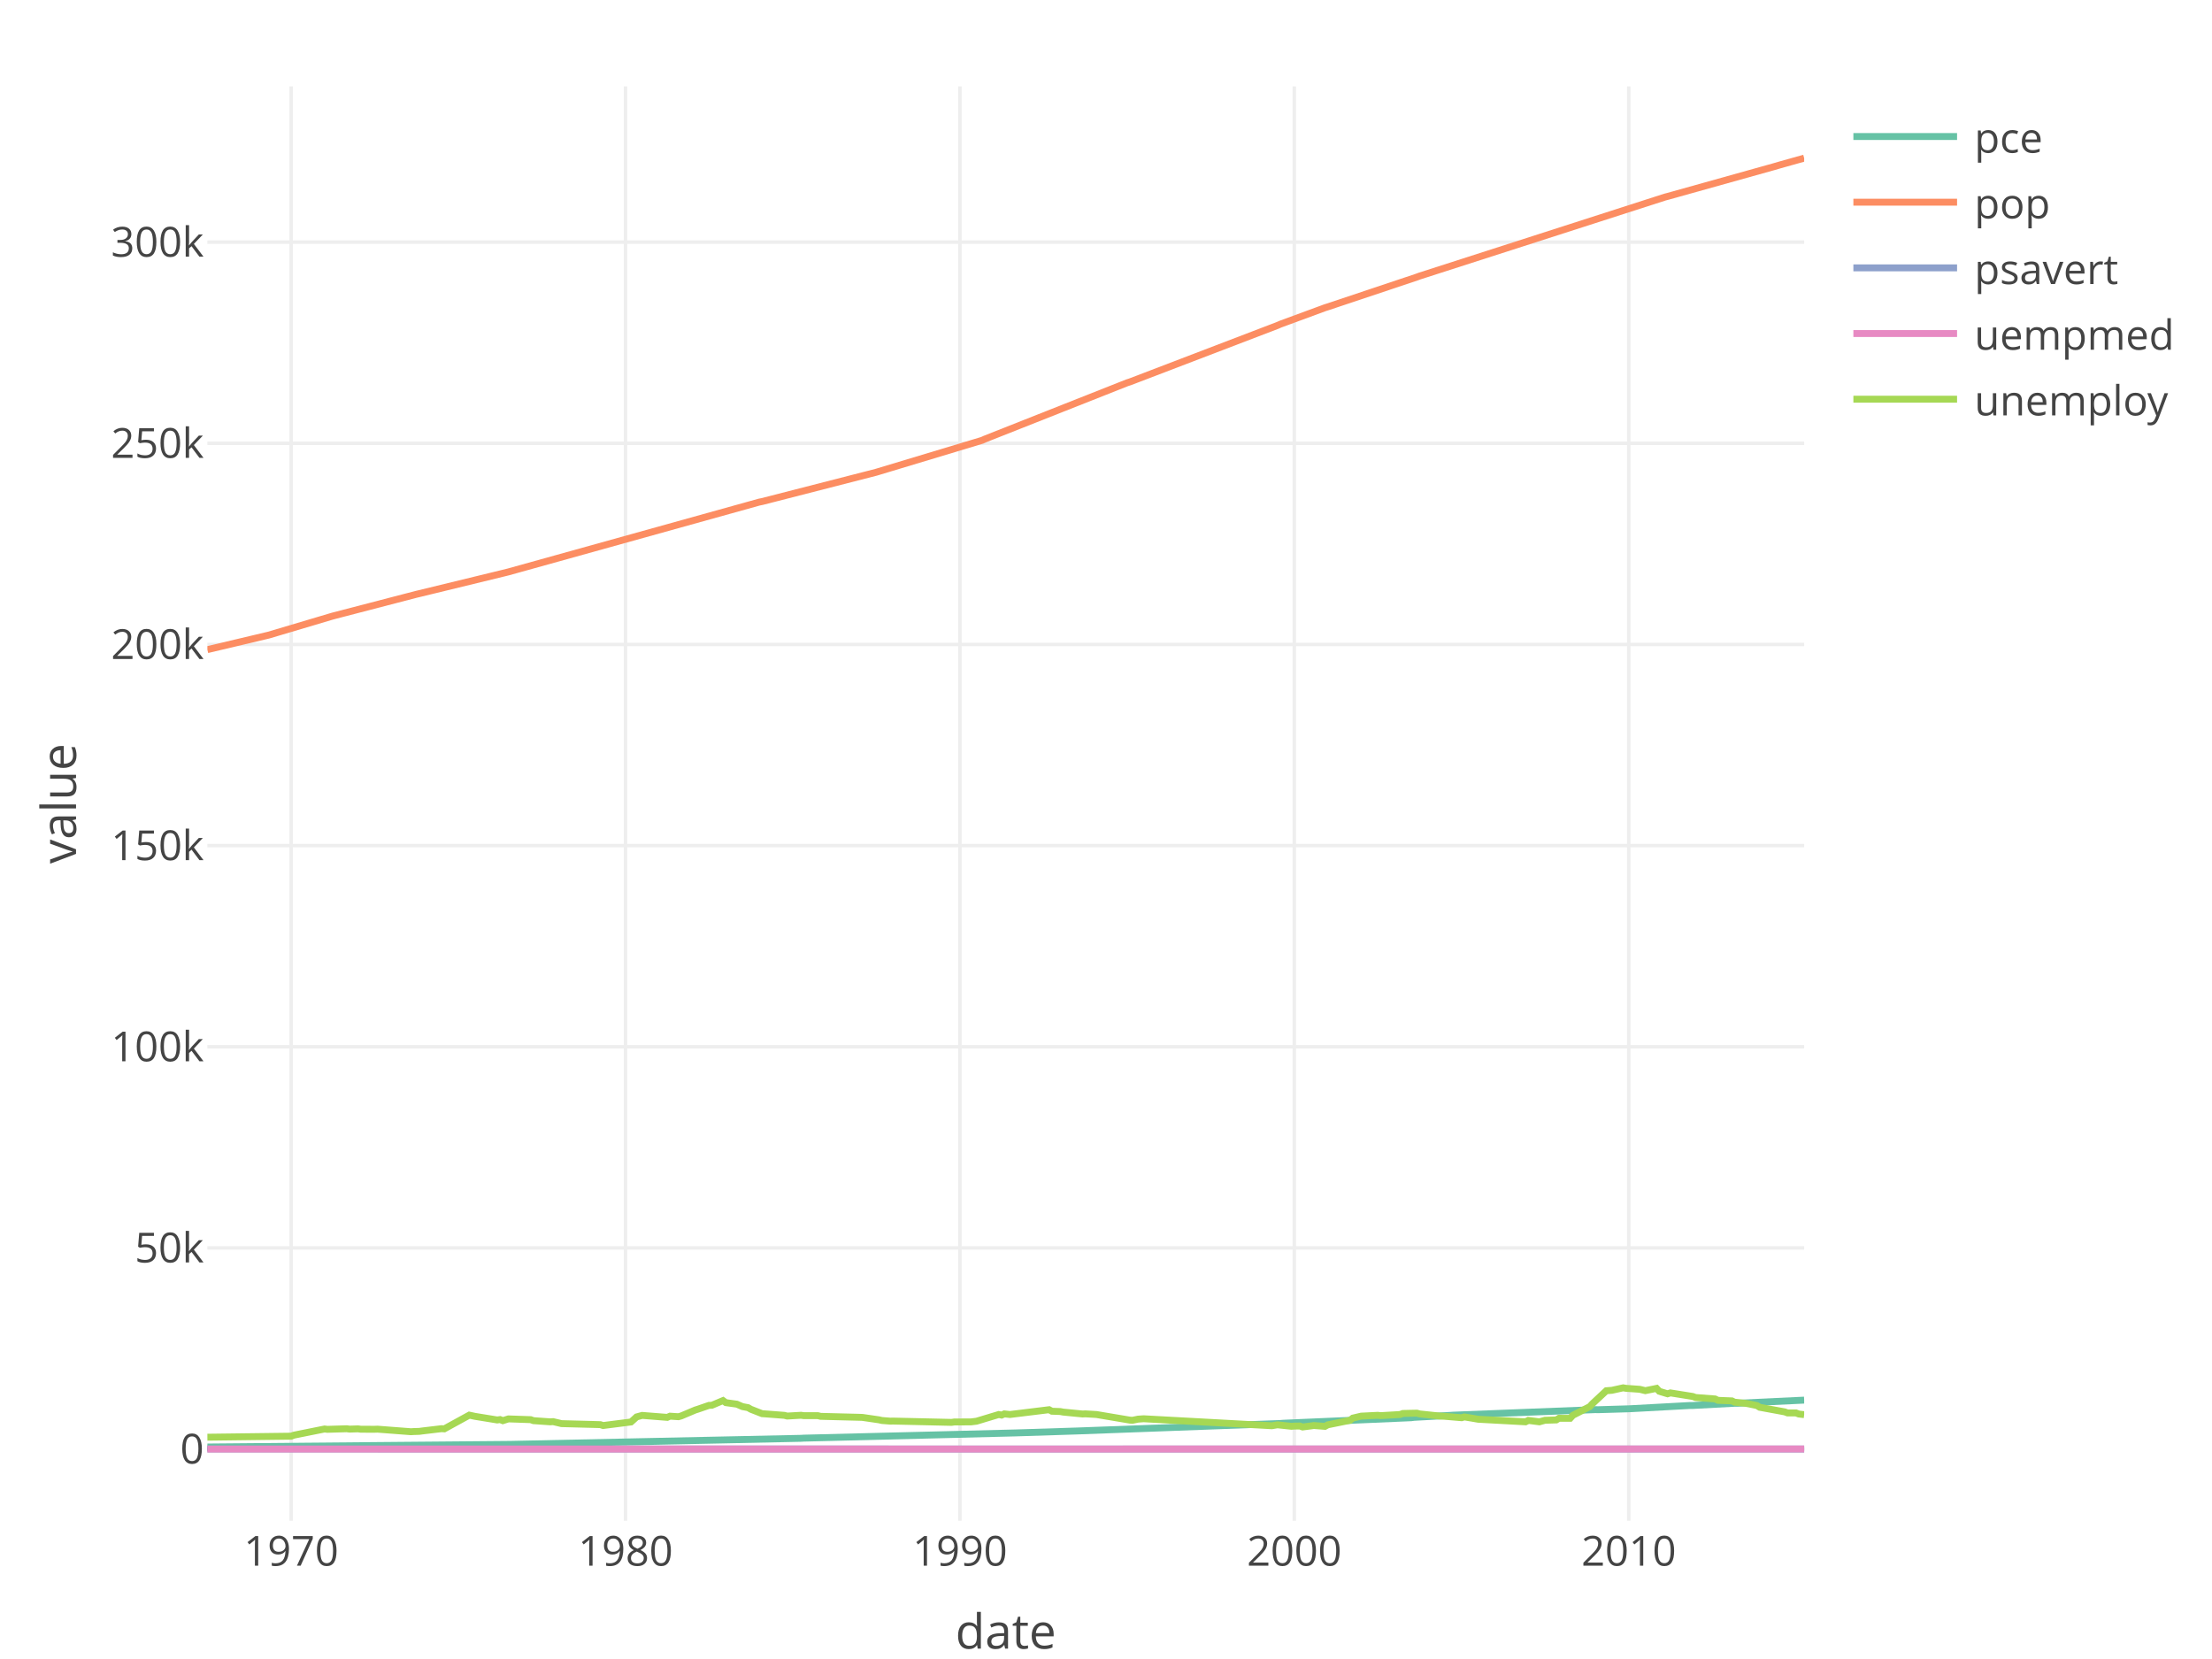
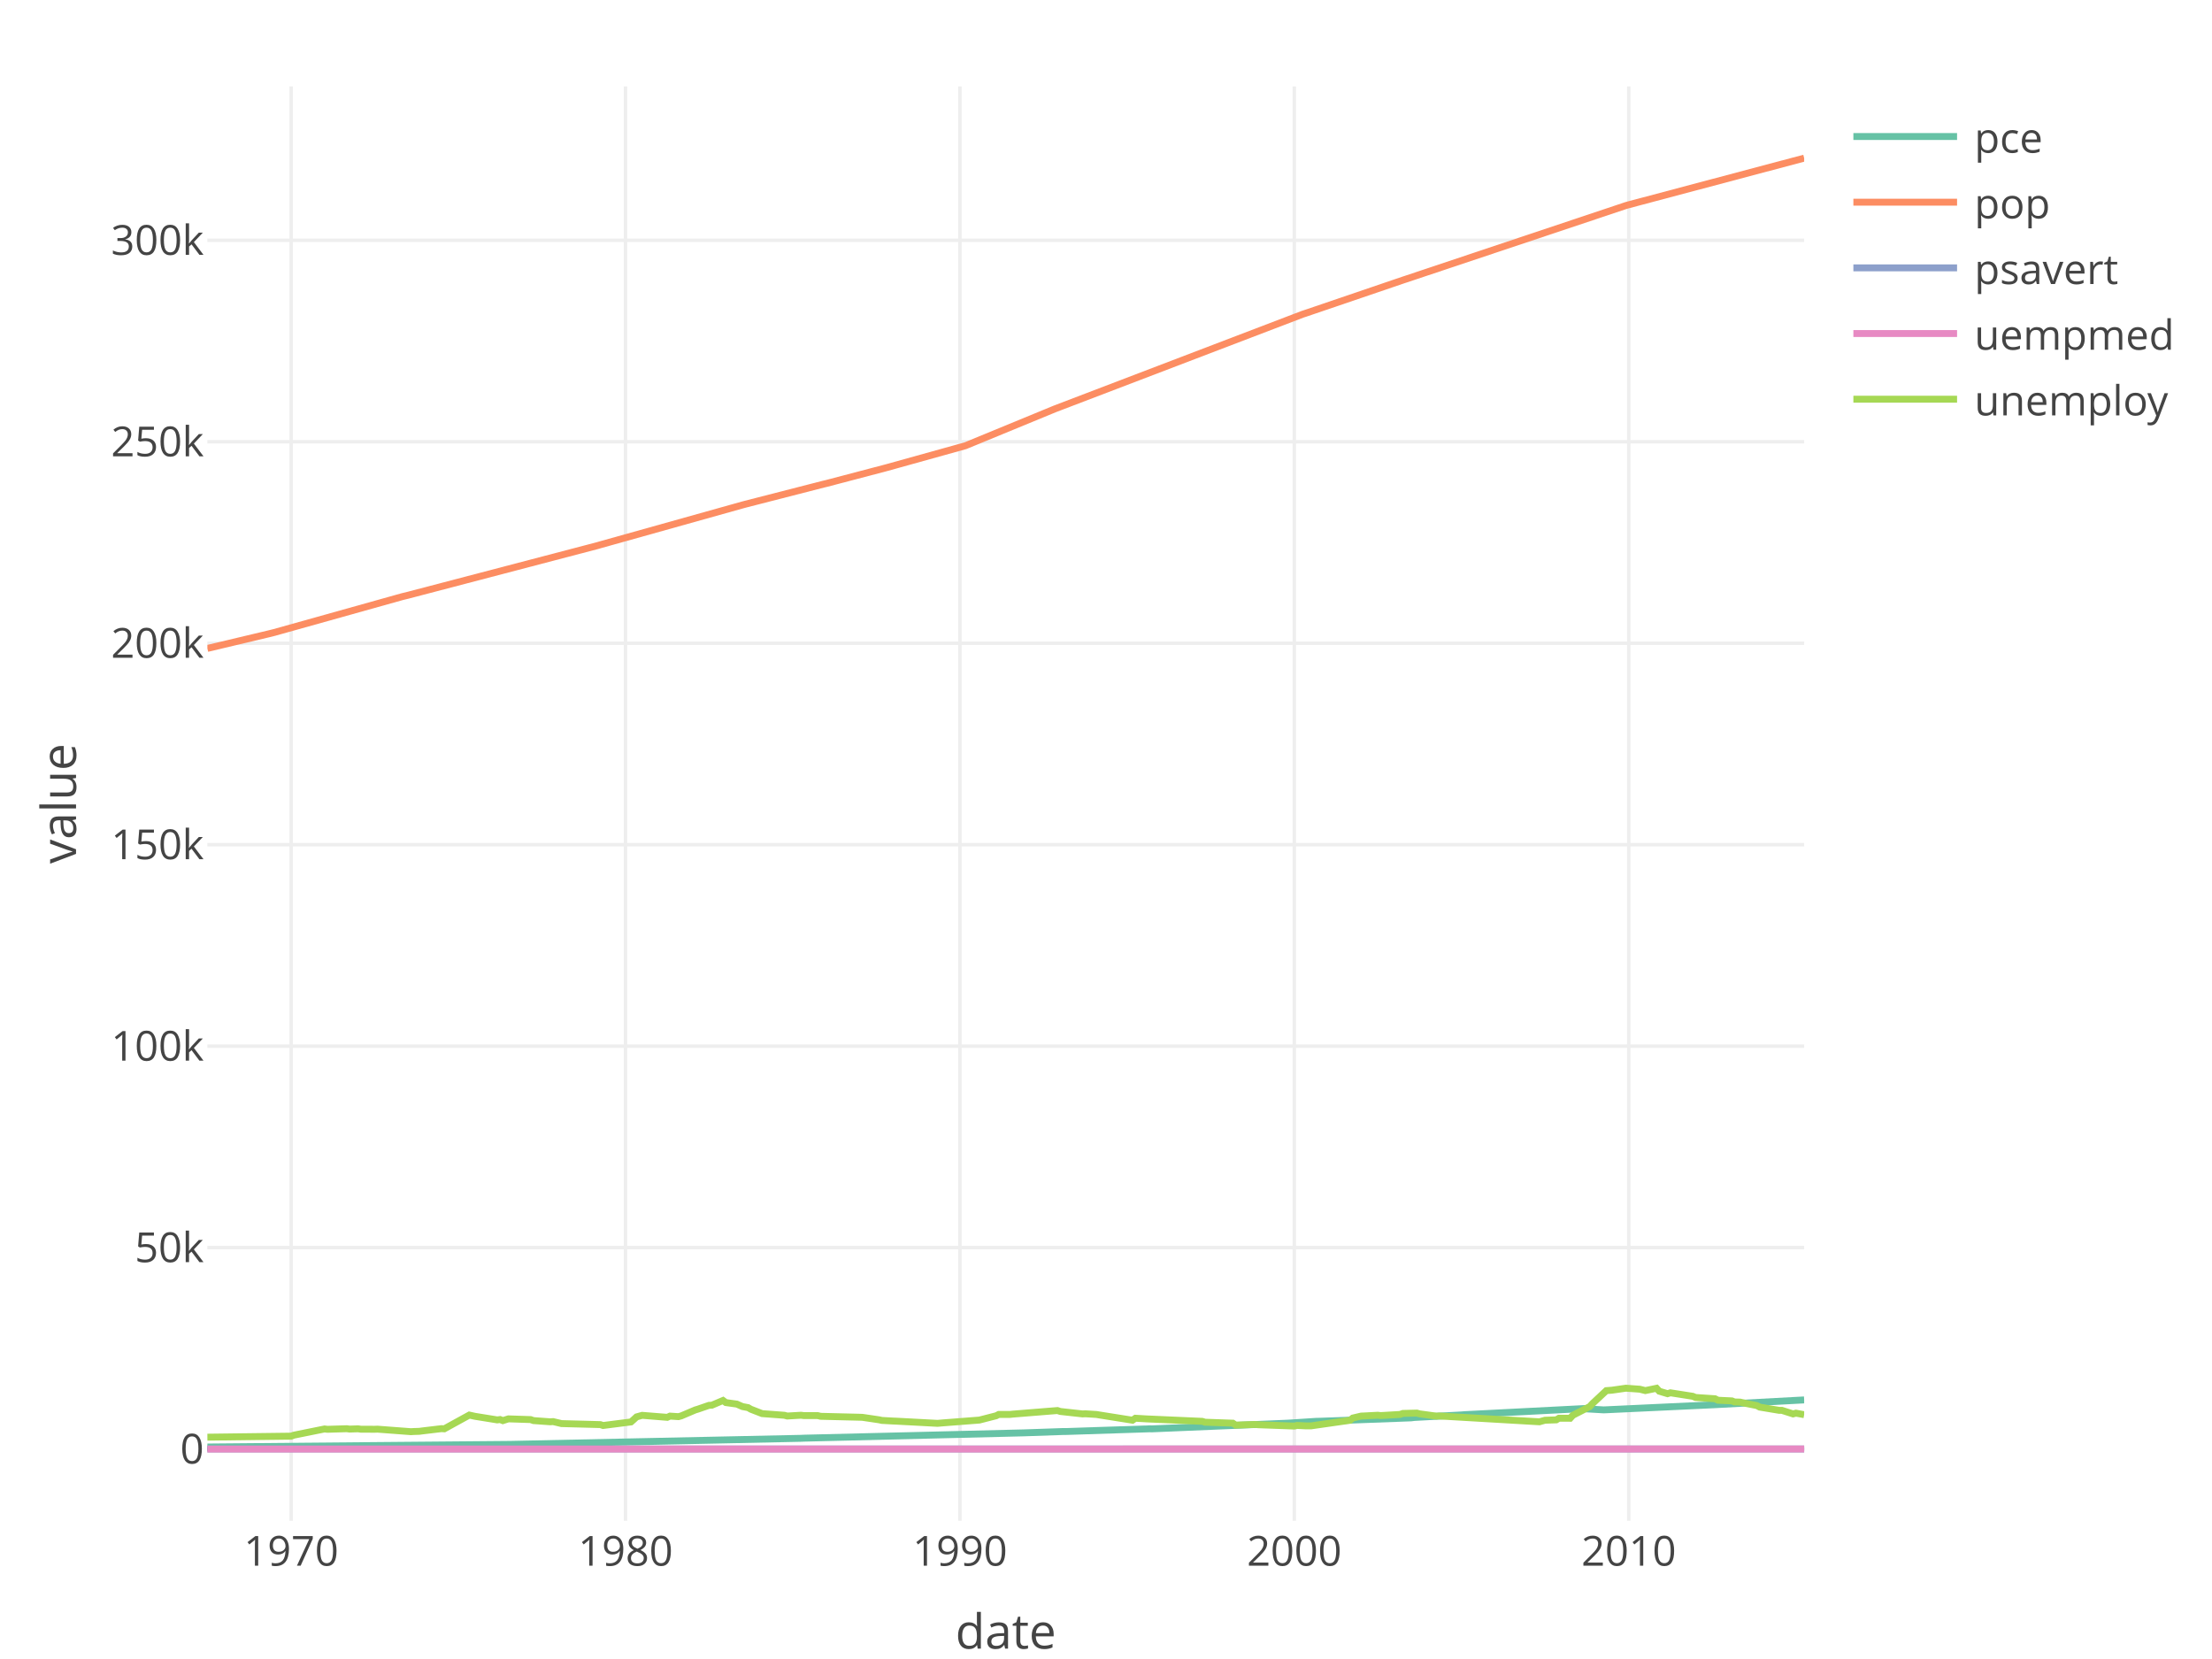
<svg xmlns="http://www.w3.org/2000/svg" class="main-svg" width="640" height="480" viewBox="0 0 640 480">
  <rect x="0" y="0" width="640" height="480" style="fill: rgb(255, 255, 255); fill-opacity: 1;" />
  <defs id="defs-">
    <g class="clips">
      <clipPath id="clipxyplot" class="plotclip">
        <rect width="462" height="415" />
      </clipPath>
      <clipPath class="axesclip" id="clipx">
        <rect x="60" y="0" width="462" height="480" />
      </clipPath>
      <clipPath class="axesclip" id="clipy">
        <rect x="0" y="25" width="640" height="415" />
      </clipPath>
      <clipPath class="axesclip" id="clipxy">
        <rect x="60" y="25" width="462" height="415" />
      </clipPath>
    </g>
    <g class="gradients" />
  </defs>
  <g class="bglayer" />
  <g class="layer-below">
    <g class="imagelayer" />
    <g class="shapelayer" />
  </g>
  <g class="cartesianlayer">
    <g class="subplot xy">
      <g class="layer-subplot">
        <g class="shapelayer" />
        <g class="imagelayer" />
      </g>
      <g class="gridlayer">
        <g class="x">
          <path class="xgrid crisp" transform="translate(84.24,0)" d="M0,25v415" style="stroke: rgb(238, 238, 238); stroke-opacity: 1; stroke-width: 1px;" />
          <path class="xgrid crisp" transform="translate(180.98,0)" d="M0,25v415" style="stroke: rgb(238, 238, 238); stroke-opacity: 1; stroke-width: 1px;" />
          <path class="xgrid crisp" transform="translate(277.74,0)" d="M0,25v415" style="stroke: rgb(238, 238, 238); stroke-opacity: 1; stroke-width: 1px;" />
          <path class="xgrid crisp" transform="translate(374.48,0)" d="M0,25v415" style="stroke: rgb(238, 238, 238); stroke-opacity: 1; stroke-width: 1px;" />
          <path class="xgrid crisp" transform="translate(471.25,0)" d="M0,25v415" style="stroke: rgb(238, 238, 238); stroke-opacity: 1; stroke-width: 1px;" />
        </g>
        <g class="y">
-           <path class="ygrid crisp" transform="translate(0,361.05)" d="M60,0h462" style="stroke: rgb(238, 238, 238); stroke-opacity: 1; stroke-width: 1px;" />
-           <path class="ygrid crisp" transform="translate(0,302.86)" d="M60,0h462" style="stroke: rgb(238, 238, 238); stroke-opacity: 1; stroke-width: 1px;" />
-           <path class="ygrid crisp" transform="translate(0,244.66)" d="M60,0h462" style="stroke: rgb(238, 238, 238); stroke-opacity: 1; stroke-width: 1px;" />
-           <path class="ygrid crisp" transform="translate(0,186.46)" d="M60,0h462" style="stroke: rgb(238, 238, 238); stroke-opacity: 1; stroke-width: 1px;" />
-           <path class="ygrid crisp" transform="translate(0,128.26)" d="M60,0h462" style="stroke: rgb(238, 238, 238); stroke-opacity: 1; stroke-width: 1px;" />
-           <path class="ygrid crisp" transform="translate(0,70.06)" d="M60,0h462" style="stroke: rgb(238, 238, 238); stroke-opacity: 1; stroke-width: 1px;" />
+           <path class="ygrid crisp" transform="translate(0,360.97)" d="M60,0h462" style="stroke: rgb(238, 238, 238); stroke-opacity: 1; stroke-width: 1px;" />
+           <path class="ygrid crisp" transform="translate(0,302.68)" d="M60,0h462" style="stroke: rgb(238, 238, 238); stroke-opacity: 1; stroke-width: 1px;" />
+           <path class="ygrid crisp" transform="translate(0,244.39)" d="M60,0h462" style="stroke: rgb(238, 238, 238); stroke-opacity: 1; stroke-width: 1px;" />
+           <path class="ygrid crisp" transform="translate(0,186.11)" d="M60,0h462" style="stroke: rgb(238, 238, 238); stroke-opacity: 1; stroke-width: 1px;" />
+           <path class="ygrid crisp" transform="translate(0,127.82)" d="M60,0h462" style="stroke: rgb(238, 238, 238); stroke-opacity: 1; stroke-width: 1px;" />
+           <path class="ygrid crisp" transform="translate(0,69.53)" d="M60,0h462" style="stroke: rgb(238, 238, 238); stroke-opacity: 1; stroke-width: 1px;" />
        </g>
      </g>
      <g class="zerolinelayer">
        <path class="yzl zl crisp" transform="translate(0,419.25)" d="M60,0h462" style="stroke: rgb(68, 68, 68); stroke-opacity: 1; stroke-width: 1px;" />
      </g>
      <path class="xlines-below" />
      <path class="ylines-below" />
      <g class="overlines-below" />
      <g class="xaxislayer-below" />
      <g class="yaxislayer-below" />
      <g class="overaxes-below" />
      <g class="plot" transform="translate(60, 25)" clip-path="url(#clipxyplot)">
        <g class="scatterlayer mlayer">
          <g class="trace scatter trace-vdiffr-plotly-1" style="stroke-miterlimit: 2; opacity: 1;">
            <g class="fills" />
            <g class="errorbars" />
            <g class="lines">
-               <path class="js-line" d="M0,393.66L87.1,392.91L87.92,392.9L171.76,391.15L172.55,391.1L233.03,389.61L233.85,389.59L249.95,389.08L251.57,389.03L310.43,386.86L311.25,386.79L348.31,385.19L349.13,385.08L359.65,384.51L360.44,384.45L401.58,382.85L402.4,382.87L411.25,382.61L412.07,382.57L428.97,381.65L429.76,381.65L441.84,381.01L442.66,381.01L462,380.1" style="vector-effect: non-scaling-stroke; fill: none; stroke: rgb(102, 194, 165); stroke-opacity: 1; stroke-width: 2px; opacity: 1;" />
+               <path class="js-line" d="M0,393.66L87.1,392.91L87.92,392.9L171.76,391.15L172.55,391.11L235.46,389.59L236.26,389.57L247.6,389.18L248.34,389.18L272.55,388.4L273.34,388.41L312.04,386.79L312.87,386.75L320.94,386.23L321.74,386.22L348.31,385.23L349.13,385.12L362.88,384.38L363.7,384.31L398.35,382.54L399.14,382.64L403.96,382.92L404.76,382.89L435.4,381.46L436.23,381.42L462,380.04" style="vector-effect: non-scaling-stroke; fill: none; stroke: rgb(102, 194, 165); stroke-opacity: 1; stroke-width: 2px; opacity: 1;" />
            </g>
            <g class="points" />
            <g class="text" />
          </g>
          <g class="trace scatter trace-vdiffr-plotly-2" style="stroke-miterlimit: 2; opacity: 1;">
            <g class="fills" />
            <g class="errorbars" />
            <g class="lines">
-               <path class="js-line" d="M0,162.96L16.95,158.94L17.75,158.75L35.47,153.48L36.29,153.24L60.5,146.94L61.32,146.75L85.48,140.87L87.1,140.47L159.68,120.27L160.5,120.11L193.5,111.64L194.33,111.39L224.18,102.39L224.97,102.03L266.11,85.75L266.93,85.49L309.61,69.16L310.43,68.8L323.35,64.04L324.18,63.78L349.95,55.16L350.74,54.87L421.74,32.02L422.48,31.83L453.13,23.26L454.74,22.79L462,20.75" style="vector-effect: non-scaling-stroke; fill: none; stroke: rgb(252, 141, 98); stroke-opacity: 1; stroke-width: 2px; opacity: 1;" />
+               <path class="js-line" d="M0,162.61L17.75,158.39L19.36,157.99L56.45,147.61L58.06,147.22L112.87,132.86L113.69,132.62L154.8,121.11L155.62,120.89L178.22,115.09L179.04,114.9L195.94,110.46L196.76,110.24L219.3,103.97L220.13,103.63L244.34,93.66L245.16,93.32L316.89,65.92L317.69,65.66L345.9,56.05L346.69,55.79L410.43,34.47L411.25,34.24L462,20.75" style="vector-effect: non-scaling-stroke; fill: none; stroke: rgb(252, 141, 98); stroke-opacity: 1; stroke-width: 2px; opacity: 1;" />
            </g>
            <g class="points" />
            <g class="text" />
          </g>
          <g class="trace scatter trace-vdiffr-plotly-3" style="stroke-miterlimit: 2; opacity: 1;">
            <g class="fills" />
            <g class="errorbars" />
            <g class="lines">
-               <path class="js-line" d="M0,394.24L462,394.25" style="vector-effect: non-scaling-stroke; fill: none; stroke: rgb(141, 160, 203); stroke-opacity: 1; stroke-width: 2px; opacity: 1;" />
+               <path class="js-line" d="M0,394.24L462,394.24" style="vector-effect: non-scaling-stroke; fill: none; stroke: rgb(141, 160, 203); stroke-opacity: 1; stroke-width: 2px; opacity: 1;" />
            </g>
            <g class="points" />
            <g class="text" />
          </g>
          <g class="trace scatter trace-vdiffr-plotly-4" style="stroke-miterlimit: 2; opacity: 1;">
            <g class="fills" />
            <g class="errorbars" />
            <g class="lines">
              <path class="js-line" d="M0,394.25L462,394.24" style="vector-effect: non-scaling-stroke; fill: none; stroke: rgb(231, 138, 195); stroke-opacity: 1; stroke-width: 2px; opacity: 1;" />
            </g>
            <g class="points" />
            <g class="text" />
          </g>
          <g class="trace scatter trace-vdiffr-plotly-5" style="stroke-miterlimit: 2; opacity: 1;">
            <g class="fills" />
            <g class="errorbars" />
            <g class="lines">
-               <path class="js-line" d="M0,390.83L24.24,390.53L25.06,390.23L33.91,388.45L34.73,388.55L40.34,388.38L41.14,388.49L43.57,388.41L44.4,388.52L48.4,388.53L49.22,388.5L58.89,389.24L59.71,389.19L61.32,389.14L62.12,389.03L67.73,388.36L68.55,388.41L75.79,384.44L77.4,384.79L83.87,385.84L84.69,385.72L85.48,386.04L87.1,385.53L93.53,385.75L94.35,386.04L99.2,386.38L100.02,386.32L101.64,386.7L102.46,386.9L113.69,387.19L114.49,387.45L122.57,386.42L123.39,385.69L124.18,384.96L125.8,384.52L133.06,385.09L133.85,384.74L136.29,384.9L137.11,384.67L141.16,382.96L141.9,382.73L145.13,381.62L145.96,381.59L149.19,380.23L150.01,380.83L153.19,381.27L154.8,381.97L156.45,382.28L157.24,382.74L160.5,384.02L161.27,384.07L166.94,384.5L167.76,384.71L171.76,384.48L172.55,384.59L176.6,384.59L177.43,384.79L188.71,385.07L189.53,385.1L194.33,385.8L195.15,385.99L197.56,386.18L198.38,386.16L215.31,386.54L216.13,386.42L220.92,386.4L222.54,386.2L228.97,384.26L229.79,384.43L230.59,384.08L232.21,384.26L243.54,382.87L244.34,383.31L246.77,383.4L247.6,383.56L253.21,384.11L254.01,384.07L257.26,384.26L258.01,384.39L266.93,385.89L267.67,385.93L269.29,385.6L270.91,385.49L307.99,387.51L309.61,387.24L313.66,387.67L314.48,387.61L316.07,387.58L316.89,387.87L319.3,387.56L320.12,387.44L323.35,387.69L324.18,387.24L330.61,385.94L331.41,385.3L333.84,384.73L334.67,384.69L338.64,384.49L339.46,384.59L345.08,384.26L345.9,383.96L349.95,383.87L350.74,384.09L356.39,384.69L358,384.78L362.88,385.19L363.7,384.96L366.06,385.35L367.67,385.63L381.39,386.38L382.21,385.97L385.39,386.38L387.01,385.93L390.27,385.83L391.06,385.35L394.29,385.36L395.09,384.48L399.96,381.99L400.76,381.12L404.76,377.38L406.37,377.26L409.63,376.54L410.43,376.68L414.43,376.97L416.04,377.36L419.3,376.7L420.09,377.55L422.48,378.27L423.3,378.01L429.76,379.04L430.58,379.34L436.23,379.76L437.05,380.16L441.1,380.32L441.84,380.69L445.07,381.03L445.89,381.17L448.33,381.67L449.13,382.17L456.38,383.5L457.18,383.8L459.62,383.8L460.44,384.12L462,384.3" style="vector-effect: non-scaling-stroke; fill: none; stroke: rgb(166, 216, 84); stroke-opacity: 1; stroke-width: 2px; opacity: 1;" />
+               <path class="js-line" d="M0,390.82L24.24,390.52L25.06,390.23L33.91,388.44L34.73,388.54L40.34,388.37L41.14,388.48L43.57,388.4L44.4,388.51L48.4,388.53L49.22,388.5L58.89,389.23L59.71,389.18L61.32,389.13L62.12,389.02L67.73,388.35L68.55,388.4L75.79,384.42L77.4,384.78L83.87,385.82L84.69,385.71L85.48,386.03L87.1,385.52L93.53,385.73L94.35,386.02L99.2,386.37L100.02,386.31L101.64,386.69L102.46,386.89L113.69,387.18L114.49,387.44L122.57,386.41L123.39,385.68L124.18,384.95L125.8,384.5L133.06,385.08L133.85,384.72L136.29,384.88L137.11,384.66L141.16,382.94L141.9,382.72L145.13,381.61L145.96,381.57L149.19,380.2L150.01,380.81L153.19,381.25L154.8,381.96L156.45,382.27L157.24,382.73L160.5,384L161.27,384.06L166.94,384.48L167.76,384.7L171.76,384.47L172.55,384.57L176.6,384.58L177.43,384.78L188.71,385.05L189.53,385.08L194.33,385.79L195.15,385.97L198.38,386.15L199.2,386.18L211.25,386.82L212.87,386.68L223.36,385.87L224.18,385.66L228.23,384.62L228.97,384.24L232.21,384.24L233.03,384.15L245.95,383.11L246.77,383.38L253.21,384.09L254.01,384.05L257.26,384.25L258.01,384.38L267.67,385.91L268.5,385.34L270.91,385.48L271.73,385.53L287.86,386.24L288.65,386.49L296.71,386.77L297.53,387.33L303.2,387.14L303.99,387.22L314.48,387.6L315.3,387.42L317.69,387.54L319.3,387.55L330.61,385.93L331.41,385.28L333.84,384.71L334.67,384.68L338.64,384.47L339.46,384.57L345.08,384.24L345.9,383.95L349.95,383.85L350.74,384.07L355.59,384.73L356.39,384.68L385.39,386.37L387.01,385.92L390.27,385.81L391.06,385.34L394.29,385.35L395.09,384.47L399.96,381.97L400.76,381.1L404.76,377.35L406.37,377.23L410.43,376.65L411.25,376.71L414.43,376.94L416.04,377.34L419.3,376.67L420.09,377.53L422.48,378.24L423.3,377.98L429.76,378.99L430.58,379.33L436.23,379.71L437.05,380.13L441.1,380.32L441.84,380.63L443.46,380.67L445.07,381.04L448.33,381.68L449.13,382.12L454.74,383.05L455.56,383.06L458.79,384.09L459.62,383.87L462,384.31" style="vector-effect: non-scaling-stroke; fill: none; stroke: rgb(166, 216, 84); stroke-opacity: 1; stroke-width: 2px; opacity: 1;" />
            </g>
            <g class="points" />
            <g class="text" />
          </g>
        </g>
      </g>
      <g class="overplot" />
      <path class="xlines-above crisp" d="M0,0" style="fill: none;" />
      <path class="ylines-above crisp" d="M0,0" style="fill: none;" />
      <g class="overlines-above" />
      <g class="xaxislayer-above">
        <g class="xtick">
          <text text-anchor="middle" x="0" y="453" transform="translate(84.24,0)" style="font-family: 'Open Sans', verdana, arial, sans-serif; font-size: 12px; fill: rgb(68, 68, 68); fill-opacity: 1; white-space: pre;">1970</text>
        </g>
        <g class="xtick">
          <text text-anchor="middle" x="0" y="453" transform="translate(180.98,0)" style="font-family: 'Open Sans', verdana, arial, sans-serif; font-size: 12px; fill: rgb(68, 68, 68); fill-opacity: 1; white-space: pre;">1980</text>
        </g>
        <g class="xtick">
          <text text-anchor="middle" x="0" y="453" transform="translate(277.74,0)" style="font-family: 'Open Sans', verdana, arial, sans-serif; font-size: 12px; fill: rgb(68, 68, 68); fill-opacity: 1; white-space: pre;">1990</text>
        </g>
        <g class="xtick">
          <text text-anchor="middle" x="0" y="453" transform="translate(374.48,0)" style="font-family: 'Open Sans', verdana, arial, sans-serif; font-size: 12px; fill: rgb(68, 68, 68); fill-opacity: 1; white-space: pre;">2000</text>
        </g>
        <g class="xtick">
          <text text-anchor="middle" x="0" y="453" transform="translate(471.25,0)" style="font-family: 'Open Sans', verdana, arial, sans-serif; font-size: 12px; fill: rgb(68, 68, 68); fill-opacity: 1; white-space: pre;">2010</text>
        </g>
      </g>
      <g class="yaxislayer-above">
        <g class="ytick">
          <text text-anchor="end" x="59" y="4.2" transform="translate(0,419.25)" style="font-family: 'Open Sans', verdana, arial, sans-serif; font-size: 12px; fill: rgb(68, 68, 68); fill-opacity: 1; white-space: pre;">0</text>
        </g>
        <g class="ytick">
-           <text text-anchor="end" x="59" y="4.2" transform="translate(0,361.05)" style="font-family: 'Open Sans', verdana, arial, sans-serif; font-size: 12px; fill: rgb(68, 68, 68); fill-opacity: 1; white-space: pre;">50k</text>
-         </g>
-         <g class="ytick">
-           <text text-anchor="end" x="59" y="4.2" transform="translate(0,302.86)" style="font-family: 'Open Sans', verdana, arial, sans-serif; font-size: 12px; fill: rgb(68, 68, 68); fill-opacity: 1; white-space: pre;">100k</text>
-         </g>
-         <g class="ytick">
-           <text text-anchor="end" x="59" y="4.2" transform="translate(0,244.66)" style="font-family: 'Open Sans', verdana, arial, sans-serif; font-size: 12px; fill: rgb(68, 68, 68); fill-opacity: 1; white-space: pre;">150k</text>
-         </g>
-         <g class="ytick">
-           <text text-anchor="end" x="59" y="4.2" transform="translate(0,186.46)" style="font-family: 'Open Sans', verdana, arial, sans-serif; font-size: 12px; fill: rgb(68, 68, 68); fill-opacity: 1; white-space: pre;">200k</text>
-         </g>
-         <g class="ytick">
-           <text text-anchor="end" x="59" y="4.2" transform="translate(0,128.26)" style="font-family: 'Open Sans', verdana, arial, sans-serif; font-size: 12px; fill: rgb(68, 68, 68); fill-opacity: 1; white-space: pre;">250k</text>
-         </g>
-         <g class="ytick">
-           <text text-anchor="end" x="59" y="4.2" transform="translate(0,70.06)" style="font-family: 'Open Sans', verdana, arial, sans-serif; font-size: 12px; fill: rgb(68, 68, 68); fill-opacity: 1; white-space: pre;">300k</text>
+           <text text-anchor="end" x="59" y="4.2" transform="translate(0,360.97)" style="font-family: 'Open Sans', verdana, arial, sans-serif; font-size: 12px; fill: rgb(68, 68, 68); fill-opacity: 1; white-space: pre;">50k</text>
+         </g>
+         <g class="ytick">
+           <text text-anchor="end" x="59" y="4.2" transform="translate(0,302.68)" style="font-family: 'Open Sans', verdana, arial, sans-serif; font-size: 12px; fill: rgb(68, 68, 68); fill-opacity: 1; white-space: pre;">100k</text>
+         </g>
+         <g class="ytick">
+           <text text-anchor="end" x="59" y="4.2" transform="translate(0,244.39)" style="font-family: 'Open Sans', verdana, arial, sans-serif; font-size: 12px; fill: rgb(68, 68, 68); fill-opacity: 1; white-space: pre;">150k</text>
+         </g>
+         <g class="ytick">
+           <text text-anchor="end" x="59" y="4.2" transform="translate(0,186.11)" style="font-family: 'Open Sans', verdana, arial, sans-serif; font-size: 12px; fill: rgb(68, 68, 68); fill-opacity: 1; white-space: pre;">200k</text>
+         </g>
+         <g class="ytick">
+           <text text-anchor="end" x="59" y="4.2" transform="translate(0,127.82)" style="font-family: 'Open Sans', verdana, arial, sans-serif; font-size: 12px; fill: rgb(68, 68, 68); fill-opacity: 1; white-space: pre;">250k</text>
+         </g>
+         <g class="ytick">
+           <text text-anchor="end" x="59" y="4.2" transform="translate(0,69.53)" style="font-family: 'Open Sans', verdana, arial, sans-serif; font-size: 12px; fill: rgb(68, 68, 68); fill-opacity: 1; white-space: pre;">300k</text>
        </g>
      </g>
      <g class="overaxes-above" />
    </g>
  </g>
  <g class="polarlayer" />
  <g class="ternarylayer" />
  <g class="geolayer" />
  <g class="pielayer" />
  <g class="sunburstlayer" />
  <g class="glimages" />
  <defs id="topdefs-">
    <g class="clips" />
    <clipPath id="legend">
      <rect width="99" height="105" x="0" y="0" />
    </clipPath>
  </defs>
  <g class="layer-above">
    <g class="imagelayer" />
    <g class="shapelayer" />
  </g>
  <g class="infolayer">
    <g class="legend" pointer-events="all" transform="translate(531.24, 25)">
      <rect class="bg" shape-rendering="crispEdges" width="99" height="105" x="0" y="0" style="stroke: rgb(68, 68, 68); stroke-opacity: 1; fill: rgb(255, 255, 255); fill-opacity: 1; stroke-width: 0px;" />
      <g class="scrollbox" transform="translate(0, 0)" clip-path="url(#legend)">
        <g class="groups">
          <g class="traces" transform="translate(0, 14.5)" style="opacity: 1;">
            <text class="legendtext user-select-none" text-anchor="start" x="40" y="4.68" style="font-family: 'Open Sans', verdana, arial, sans-serif; font-size: 12px; fill: rgb(68, 68, 68); fill-opacity: 1; white-space: pre;">pce</text>
            <g class="layers" style="opacity: 1;">
              <g class="legendfill" />
              <g class="legendlines">
                <path class="js-line" d="M5,0h30" style="fill: none; stroke: rgb(102, 194, 165); stroke-opacity: 1; stroke-width: 2px;" />
              </g>
              <g class="legendsymbols">
                <g class="legendpoints" />
              </g>
            </g>
            <rect class="legendtoggle" pointer-events="all" x="0" y="-9.5" width="139" height="19" style="cursor: pointer; fill: rgb(0, 0, 0); fill-opacity: 0;" />
          </g>
          <g class="traces" transform="translate(0, 33.5)" style="opacity: 1;">
            <text class="legendtext user-select-none" text-anchor="start" x="40" y="4.68" style="font-family: 'Open Sans', verdana, arial, sans-serif; font-size: 12px; fill: rgb(68, 68, 68); fill-opacity: 1; white-space: pre;">pop</text>
            <g class="layers" style="opacity: 1;">
              <g class="legendfill" />
              <g class="legendlines">
                <path class="js-line" d="M5,0h30" style="fill: none; stroke: rgb(252, 141, 98); stroke-opacity: 1; stroke-width: 2px;" />
              </g>
              <g class="legendsymbols">
                <g class="legendpoints" />
              </g>
            </g>
            <rect class="legendtoggle" pointer-events="all" x="0" y="-9.5" width="139" height="19" style="cursor: pointer; fill: rgb(0, 0, 0); fill-opacity: 0;" />
          </g>
          <g class="traces" transform="translate(0, 52.5)" style="opacity: 1;">
            <text class="legendtext user-select-none" text-anchor="start" x="40" y="4.68" style="font-family: 'Open Sans', verdana, arial, sans-serif; font-size: 12px; fill: rgb(68, 68, 68); fill-opacity: 1; white-space: pre;">psavert</text>
            <g class="layers" style="opacity: 1;">
              <g class="legendfill" />
              <g class="legendlines">
                <path class="js-line" d="M5,0h30" style="fill: none; stroke: rgb(141, 160, 203); stroke-opacity: 1; stroke-width: 2px;" />
              </g>
              <g class="legendsymbols">
                <g class="legendpoints" />
              </g>
            </g>
            <rect class="legendtoggle" pointer-events="all" x="0" y="-9.5" width="139" height="19" style="cursor: pointer; fill: rgb(0, 0, 0); fill-opacity: 0;" />
          </g>
          <g class="traces" transform="translate(0, 71.5)" style="opacity: 1;">
            <text class="legendtext user-select-none" text-anchor="start" x="40" y="4.68" style="font-family: 'Open Sans', verdana, arial, sans-serif; font-size: 12px; fill: rgb(68, 68, 68); fill-opacity: 1; white-space: pre;">uempmed</text>
            <g class="layers" style="opacity: 1;">
              <g class="legendfill" />
              <g class="legendlines">
                <path class="js-line" d="M5,0h30" style="fill: none; stroke: rgb(231, 138, 195); stroke-opacity: 1; stroke-width: 2px;" />
              </g>
              <g class="legendsymbols">
                <g class="legendpoints" />
              </g>
            </g>
            <rect class="legendtoggle" pointer-events="all" x="0" y="-9.5" width="139" height="19" style="cursor: pointer; fill: rgb(0, 0, 0); fill-opacity: 0;" />
          </g>
          <g class="traces" transform="translate(0, 90.5)" style="opacity: 1;">
            <text class="legendtext user-select-none" text-anchor="start" x="40" y="4.68" style="font-family: 'Open Sans', verdana, arial, sans-serif; font-size: 12px; fill: rgb(68, 68, 68); fill-opacity: 1; white-space: pre;">unemploy</text>
            <g class="layers" style="opacity: 1;">
              <g class="legendfill" />
              <g class="legendlines">
                <path class="js-line" d="M5,0h30" style="fill: none; stroke: rgb(166, 216, 84); stroke-opacity: 1; stroke-width: 2px;" />
              </g>
              <g class="legendsymbols">
                <g class="legendpoints" />
              </g>
            </g>
            <rect class="legendtoggle" pointer-events="all" x="0" y="-9.5" width="139" height="19" style="cursor: pointer; fill: rgb(0, 0, 0); fill-opacity: 0;" />
          </g>
        </g>
      </g>
      <rect class="scrollbar" rx="20" ry="3" width="0" height="0" x="0" y="0" style="fill: rgb(128, 139, 164); fill-opacity: 1;" />
    </g>
    <g class="g-gtitle" />
    <g class="g-xtitle" transform="translate(0,-15)">
      <text class="xtitle" x="291" y="492" text-anchor="middle" style="font-family: 'Open Sans', verdana, arial, sans-serif; font-size: 14px; fill: rgb(68, 68, 68); opacity: 1; font-weight: normal; white-space: pre;">date</text>
    </g>
    <g class="g-ytitle">
      <text class="ytitle" transform="rotate(-90,22,232.5)" x="22" y="232.5" text-anchor="middle" style="font-family: 'Open Sans', verdana, arial, sans-serif; font-size: 14px; fill: rgb(68, 68, 68); opacity: 1; font-weight: normal; white-space: pre;">value</text>
    </g>
  </g>
</svg>
